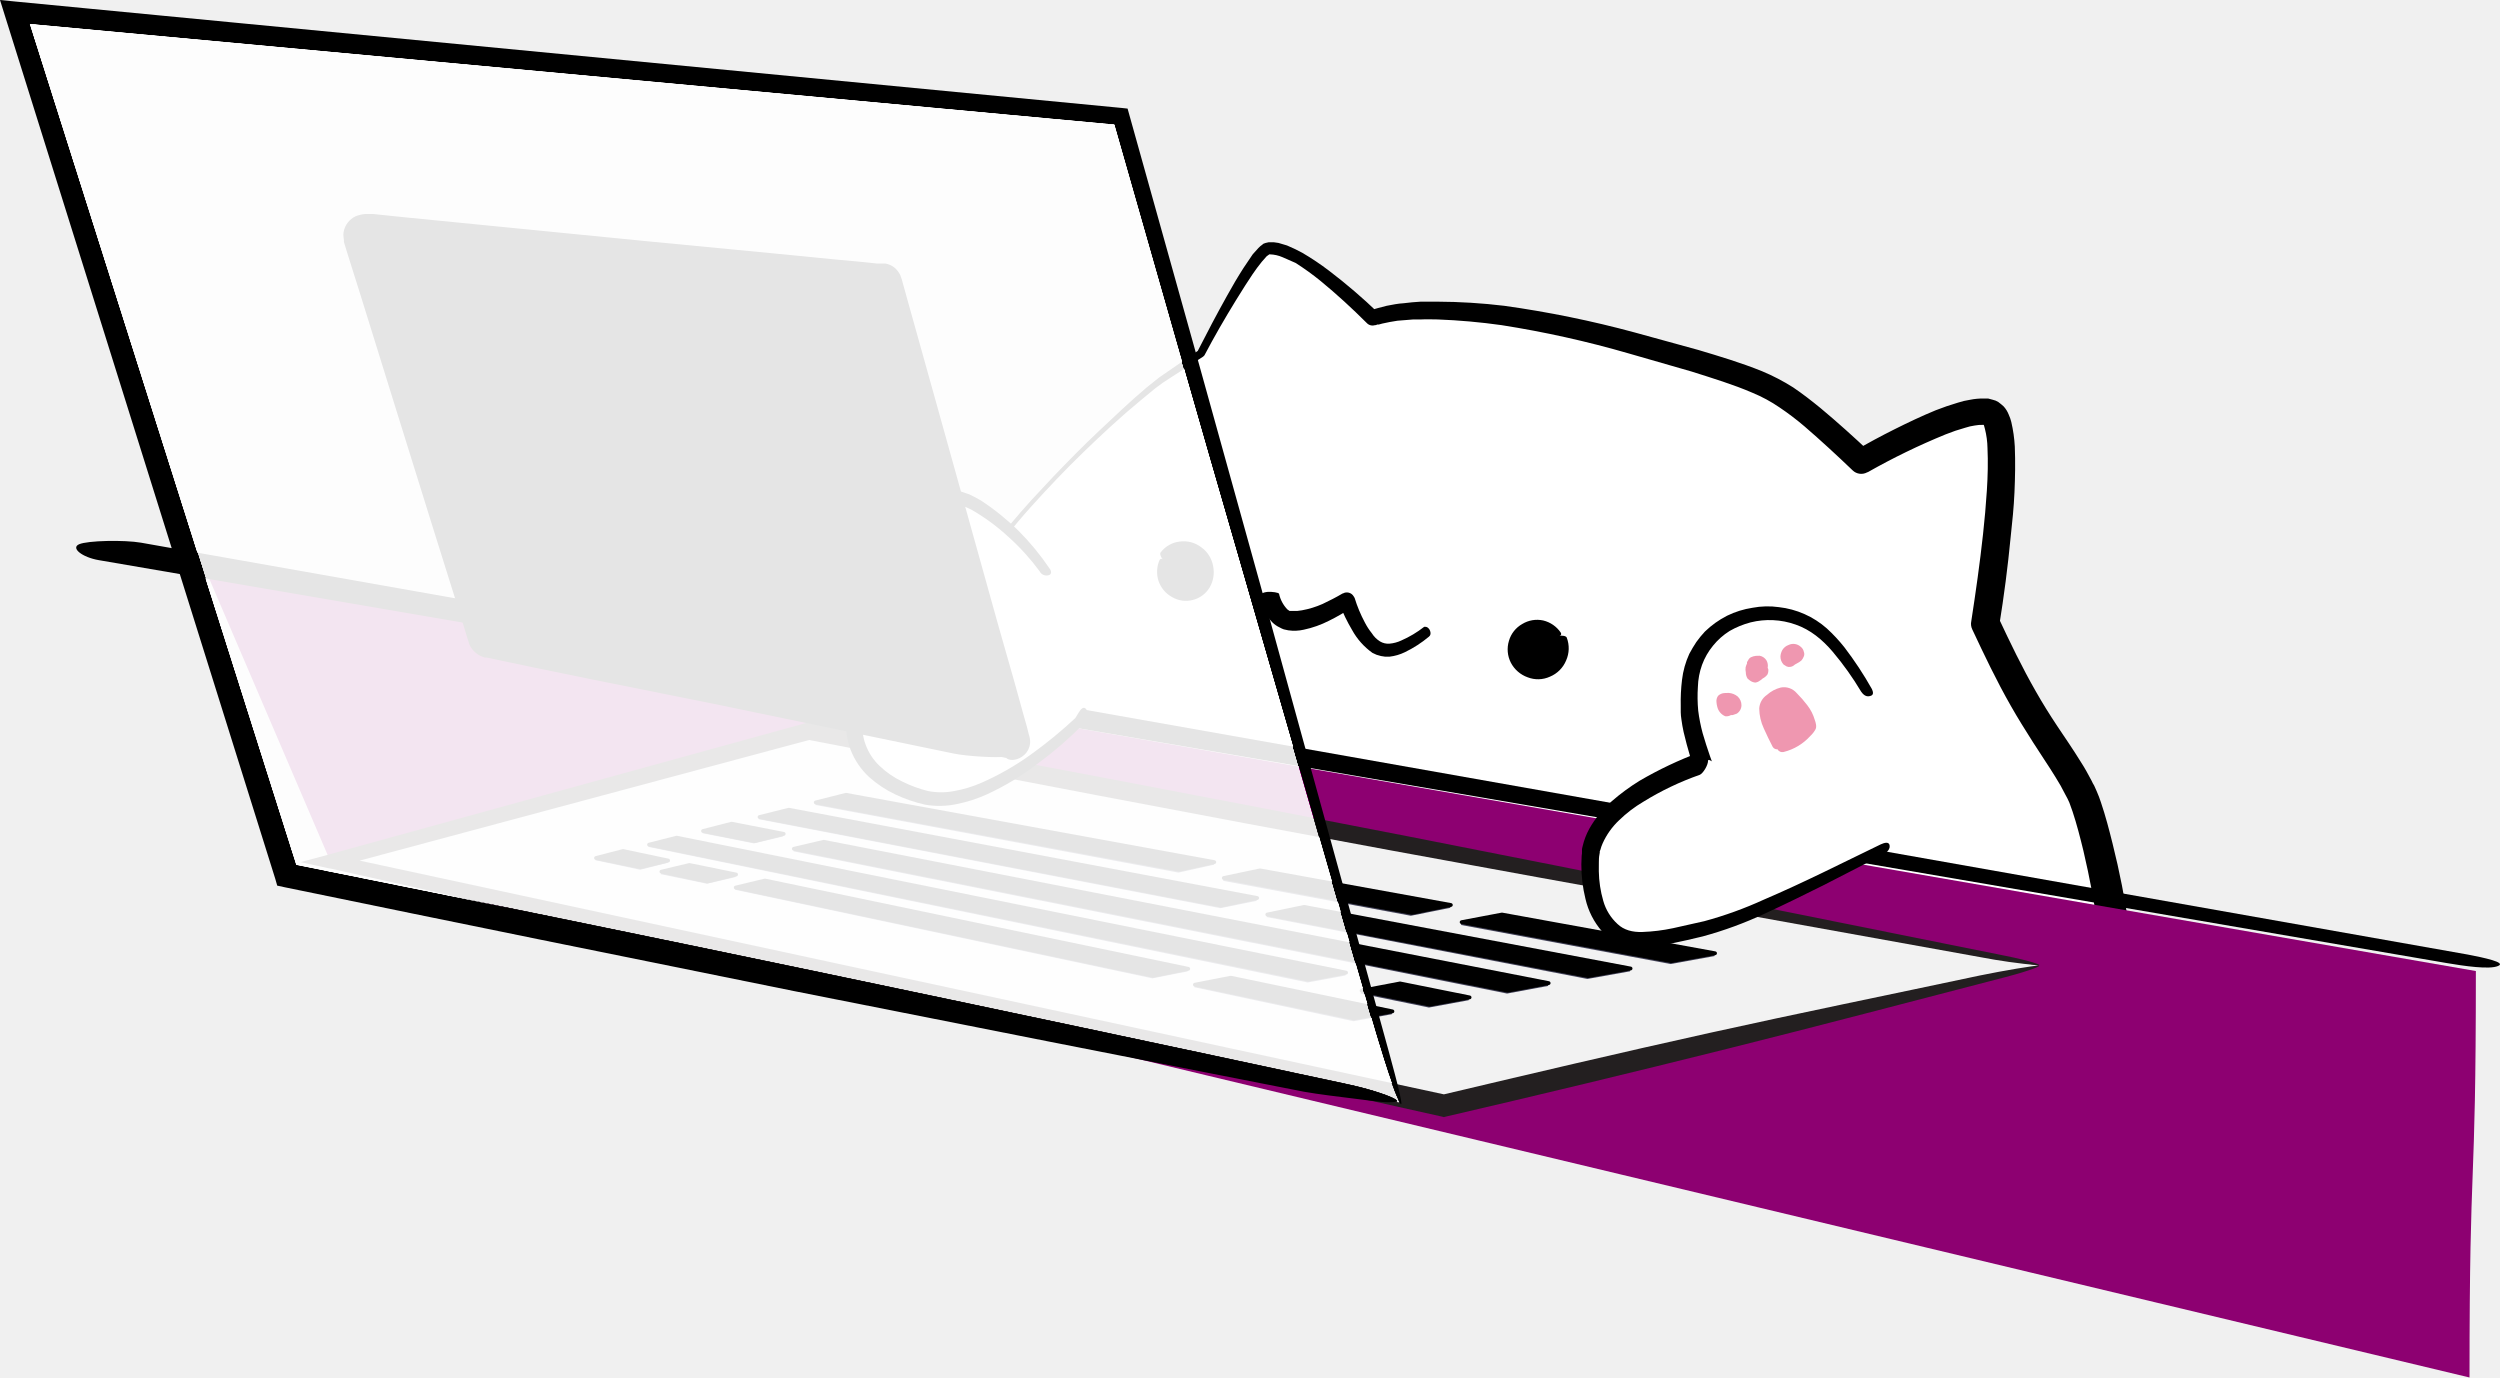
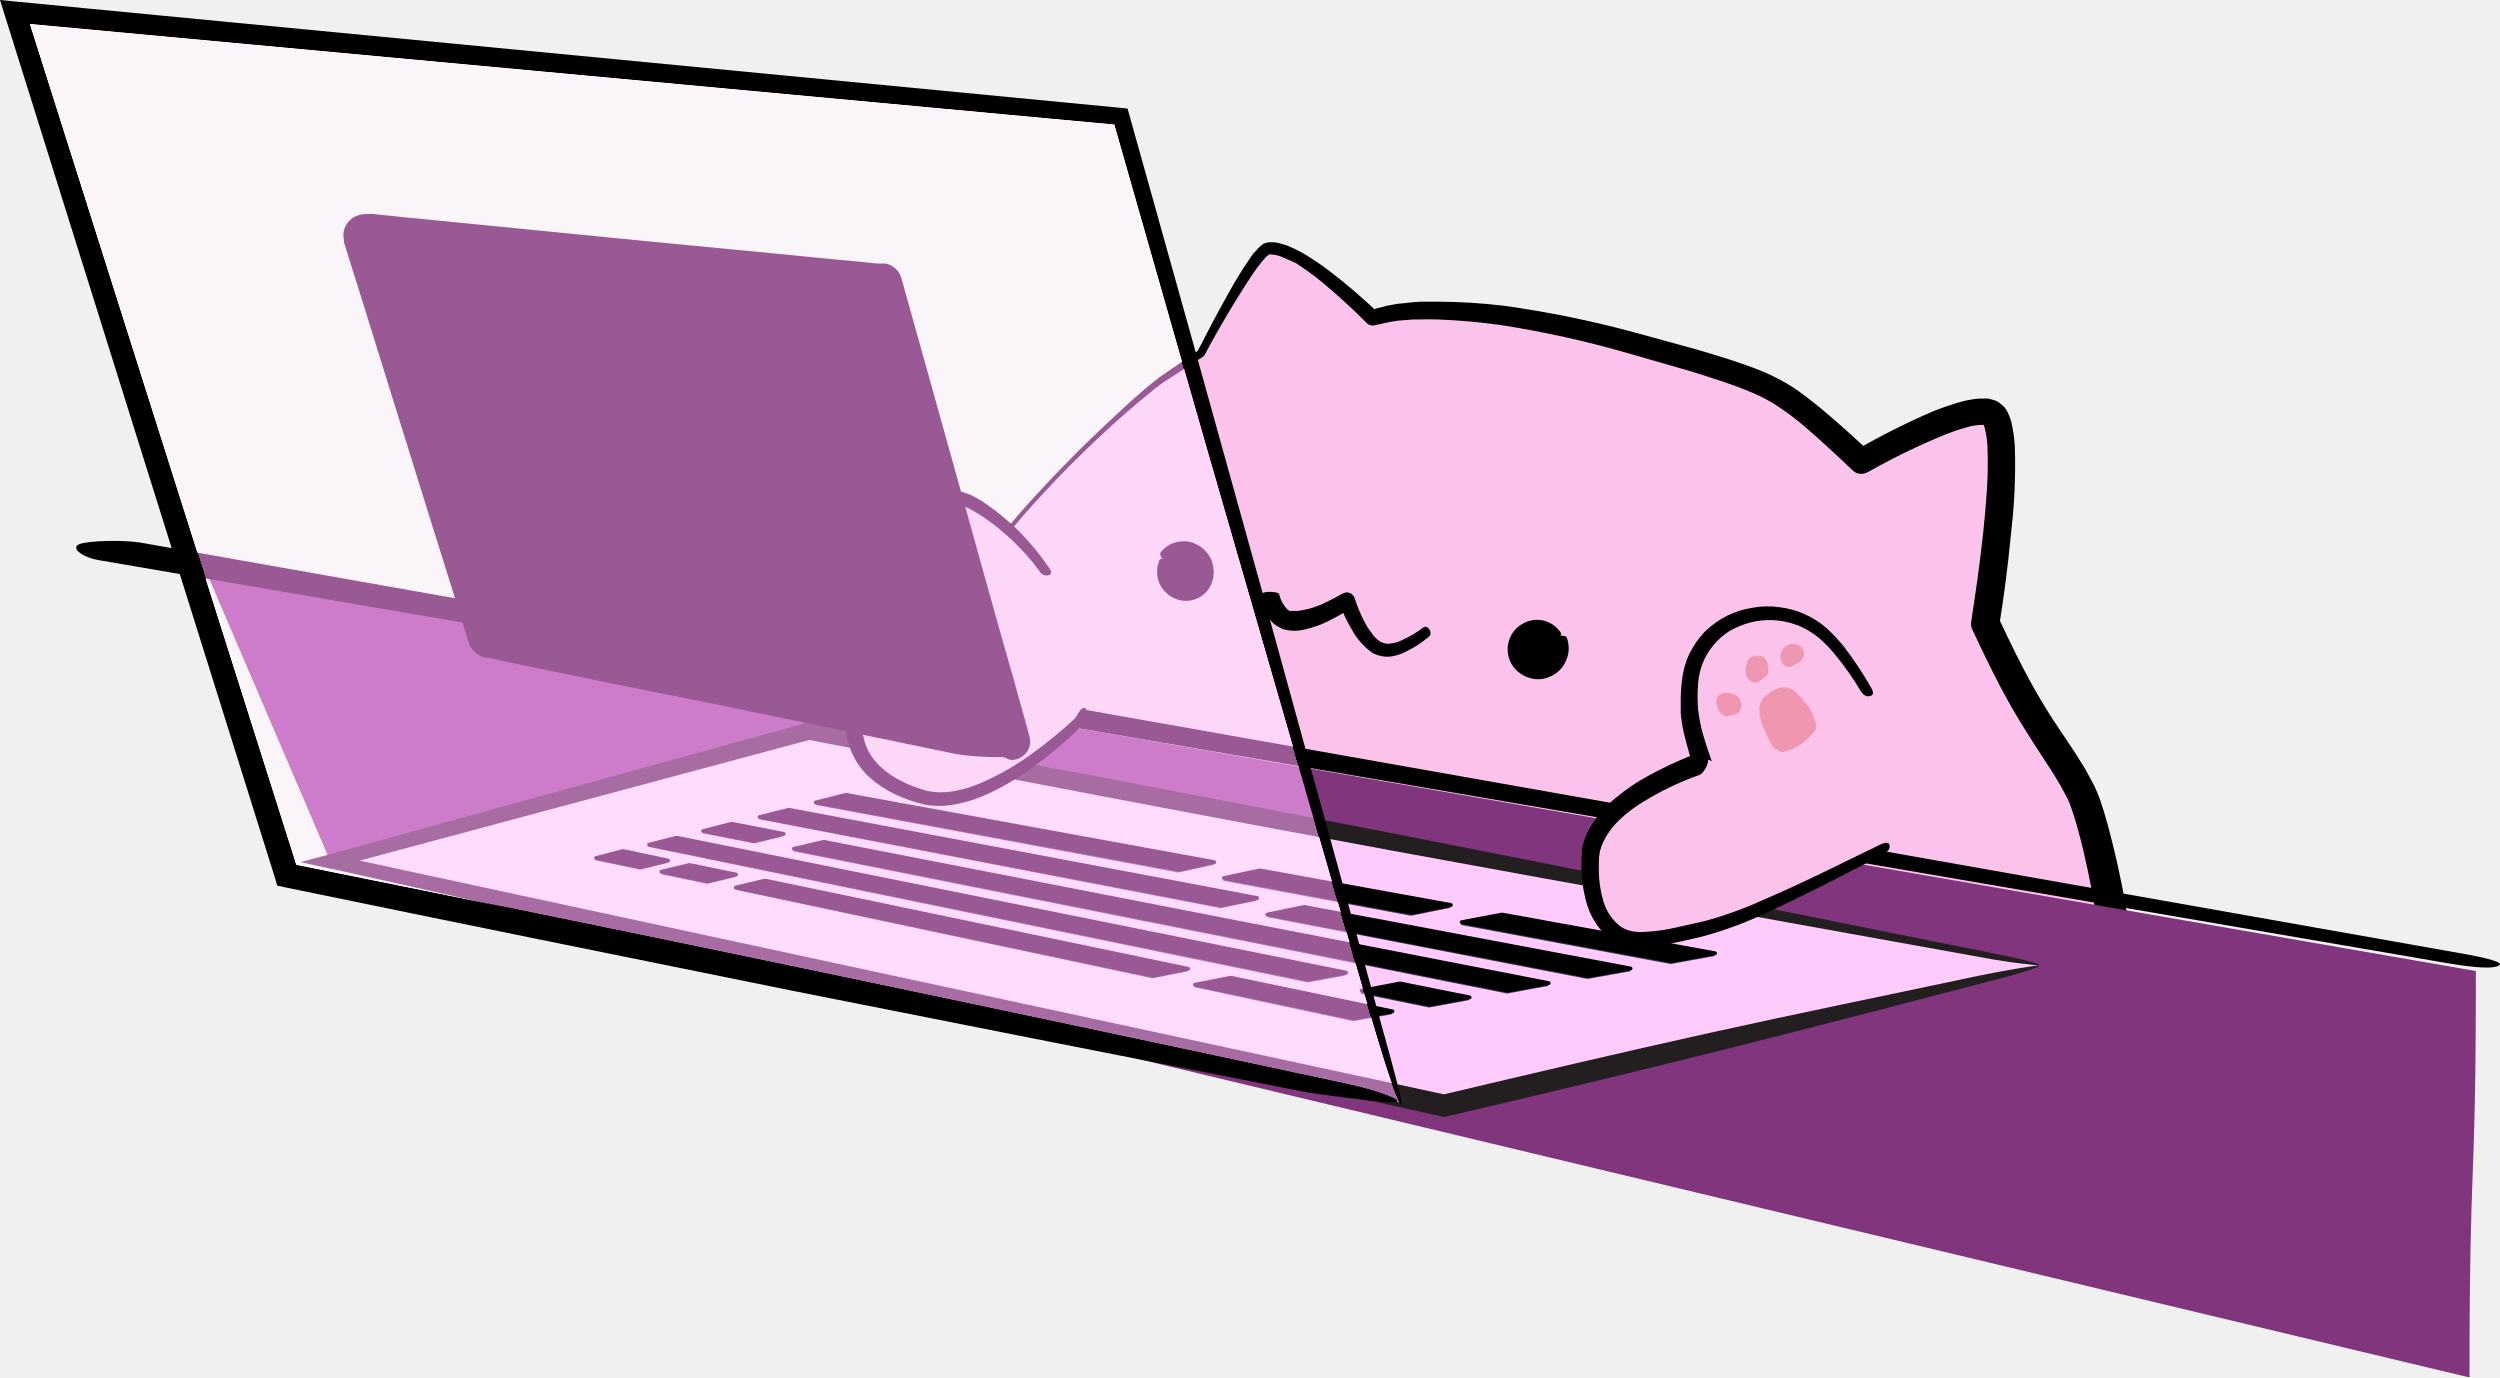
<svg xmlns="http://www.w3.org/2000/svg" xmlns:xlink="http://www.w3.org/1999/xlink" id="bongo-cat" viewBox="0 0 787.3 433.8">
  <defs>
    <symbol id="eye" data-name="eye" viewBox="0 0 19.2 18.7">
      <circle cx="9.4" cy="9.1" r="8" />
      <path d="M16.3,5.1a1.3,1.3,0,0,1-1.4-.3,7.2,7.2,0,0,0-4.5-2.6A7.2,7.2,0,0,0,5.5,3.5,6.8,6.8,0,0,0,2.8,7.8a6.8,6.8,0,0,0,1,4.8,6.2,6.2,0,0,0,4,2.7,6.1,6.1,0,0,0,4.6-.7,6.7,6.7,0,0,0,2.9-3.7,6.4,6.4,0,0,0-.5-4.5c-.1-.2.8-1,1.5-1.3s2.2,0,2.3.5a9.4,9.4,0,0,1-.2,7.2,9.4,9.4,0,0,1-5.1,5.1,9,9,0,0,1-7,.2A9.6,9.6,0,0,1,1,13.5,9.2,9.2,0,0,1,.4,6.6,8.9,8.9,0,0,1,4.6,1.3,9,9,0,0,1,11.2.2,9.3,9.3,0,0,1,16.7,4C16.9,4.3,17,4.8,16.3,5.1Z" />
    </symbol>
    <symbol id="paw-pads" data-name="paw-pads" viewBox="0 0 31.4 33.9">
      <path d="M6.8,16a3.7,3.7,0,0,1,1.1,2.8,3.2,3.2,0,0,1-1.6,2.6L5,21.8H4.4a2.8,2.8,0,0,1-1.8.3A4.2,4.2,0,0,1,.2,19.1,7.7,7.7,0,0,1,0,17.6a2.8,2.8,0,0,1,.6-2,3.2,3.2,0,0,1,2.1-.8H4A5,5,0,0,1,6.8,16Zm7.3-4.8a1.8,1.8,0,0,0,.7-.5l.7-.4a3.5,3.5,0,0,0,1.1-1,3.2,3.2,0,0,0,.3-1.4,1.4,1.4,0,0,0-.2-.6,3.4,3.4,0,0,0-.3-2.4,3.2,3.2,0,0,0-2.1-1.5H13.1a4.7,4.7,0,0,0-1.6.4,2,2,0,0,0-.9.9l-.4.6v.4a6.1,6.1,0,0,0-.5,1.2,4.3,4.3,0,0,0,0,1.6,3.5,3.5,0,0,0,.5,2l.7.6a3.3,3.3,0,0,0,1.7.7A3,3,0,0,0,14.1,11.2ZM22.7,7l.6.2h.3A2.3,2.3,0,0,0,25,6.8l.4-.3.6-.3a7.5,7.5,0,0,0,1.5-.9,4.2,4.2,0,0,0,.8-1.2,1.9,1.9,0,0,0,.1-1.5A2.6,2.6,0,0,0,27.5,1,3.5,3.5,0,0,0,23.6.3a3.8,3.8,0,0,0-2,1.5,4.8,4.8,0,0,0-.7,2,3.6,3.6,0,0,0,.9,2.6ZM31,24.1a13.5,13.5,0,0,0-2.2-4.7,36.6,36.6,0,0,0-3.2-3.9,5.3,5.3,0,0,0-5-1.9,10.5,10.5,0,0,0-4.5,2.2A5.6,5.6,0,0,0,13.5,20a15.1,15.1,0,0,0,1.2,6.3c.8,2,1.7,4,2.6,5.9a1.6,1.6,0,0,0,1.5.8,1.7,1.7,0,0,0,1.9.9,17.1,17.1,0,0,0,8.7-4.8,8.2,8.2,0,0,0,1.7-2C31.6,26.3,31.3,25,31,24.1Z" fill="#ef97b0" />
    </symbol>
  </defs>
  <g id="head">
    <g id="head__outline">
-       <path d="M303.2,186.3c4-7,14.8-20.2,20-26,17-19,34.6-34.9,43-41l12-8s16.6-32,21-33c9-2,33,22,33,22s20-9,79,7c41,11.1,47,14,57,22,7.5,6,18,16,18,16s33.7-19.5,41-15-2,66-2,66,5.9,12.9,11,22c9.1,16.2,13.6,20.2,19,31,3.6,7.2,8.4,28.5,10.5,43.5l-385-62Z" fill="#fff" />
+       <path d="M303.2,186.3c4-7,14.8-20.2,20-26,17-19,34.6-34.9,43-41l12-8s16.6-32,21-33c9-2,33,22,33,22s20-9,79,7c41,11.1,47,14,57,22,7.5,6,18,16,18,16s33.7-19.5,41-15-2,66-2,66,5.9,12.9,11,22c9.1,16.2,13.6,20.2,19,31,3.6,7.2,8.4,28.5,10.5,43.5l-385-62Z" fill="#fbc2eb" />
      <path d="M302.9,186.9c-1.2,3-5.9,12.6-9,18.8l-12.5,25.5-.6-1.2c32.2,4.8,64.4,9.2,96.6,13.6s64.4,8.9,96.5,13.7,64.3,9.7,96.4,14.9,64.1,10.5,96.2,15.8l-5.6,5.5c-1.2-8.5-2.8-17.1-4.8-25.6-1-4.1-2.1-8.4-3.4-12.3l-.5-1.4-.5-1.4-.6-1.3-.7-1.3a59.5,59.5,0,0,0-3.1-5.5c-2.2-3.6-4.7-7.2-7.1-11s-4.8-7.6-7-11.5c-4.5-7.9-8.3-15.9-12.1-24a4,4,0,0,1-.3-2.6h0c1.4-9.1,2.7-18.2,3.7-27.4.5-4.5.9-9.1,1.2-13.7s.4-9.1.2-13.4a26.4,26.4,0,0,0-.8-6,8.1,8.1,0,0,0-.3-1.1c-.1-.3-.2-.4-.1-.3h.3c0,.1.1.1,0,.1h-.6a11.9,11.9,0,0,0-2.5.2,16.3,16.3,0,0,0-3,.7,56.7,56.7,0,0,0-6.2,2.1,212.6,212.6,0,0,0-24.5,11.9h-.1a3.9,3.9,0,0,1-4.7-.6c-4.9-4.7-10-9.4-15.1-13.8a86.6,86.6,0,0,0-7.9-6,46.1,46.1,0,0,0-8.5-4.6c-6-2.6-12.6-4.6-19.2-6.7l-19.8-5.7a324.9,324.9,0,0,0-40-8.9,196.8,196.8,0,0,0-20.2-1.8c-1.7,0-3.4-.1-5.1,0h-2.5l-2.5.2-2.5.2-2.4.4-2.4.5-1.1.3h-.5l-.4.2H433a2.5,2.5,0,0,1-2.6-.7c-4.6-4.6-9.5-9.1-14.5-13.2a82.7,82.7,0,0,0-7.9-5.7L403.9,81a10.8,10.8,0,0,0-4-.9c-.1,0-.3,0-.3.1h0l-.7.5-1.5,1.7c-1,1.2-2,2.6-2.9,3.9s-3.6,5.5-5.3,8.3c-3.5,5.7-6.8,11.4-9.9,17.3h0l-.4.4-10.2,6.6a53.6,53.6,0,0,0-4.9,3.4l-4.6,3.8c-6.2,5.1-12.1,10.6-17.9,16.2s-11.3,11.4-16.7,17.4c-2.7,3-5.3,6.1-7.8,9.2s-5,6.3-7.4,9.5c-4.2,5.6-7,10-5.7,7.1a34.1,34.1,0,0,1,2.1-3.8l3.8-5.6c2.9-4,6.3-8.3,8.5-10.9s4.4-5.2,6.7-7.7l6.9-7.4c4.7-4.9,9.4-9.7,14.3-14.3s9.8-9.3,15-13.7l4-3.2,4.2-2.9,8.3-5.7-.4.4c3-5.9,6.1-11.8,9.4-17.7,1.6-2.9,3.3-5.8,5.1-8.6l2.9-4.3,1.8-2a7.5,7.5,0,0,1,1.3-1.1c.1-.2.6-.4,1-.5l.9-.2h1.7l1.4.2,2.7.8c1.7.7,3.3,1.5,4.8,2.3a84,84,0,0,1,8.5,5.7A175.7,175.7,0,0,1,434,98.5l-2.9-.6.8-.3.7-.2L434,97l2.7-.7,2.7-.5a23,23,0,0,1,2.6-.3l2.7-.3,2.7-.2h5.3a182.1,182.1,0,0,1,21,1.3,332.5,332.5,0,0,1,41.1,8.4l20,5.5c6.7,2,13.4,4,20.1,6.7a65.3,65.3,0,0,1,9.8,5.1c3.1,2.1,5.9,4.3,8.6,6.5,5.4,4.5,10.6,9.2,15.7,14l-4.8-.6c4.1-2.4,8.2-4.6,12.4-6.7s8.6-4.2,13-6c2.3-.9,4.6-1.7,7-2.4a23.4,23.4,0,0,1,3.8-.9,20,20,0,0,1,4.4-.4h1.3l1.5.4a5.1,5.1,0,0,1,1.7.7l.9.7.8.7a8.3,8.3,0,0,1,1.6,2.6,12.7,12.7,0,0,1,.8,2.3,44.6,44.6,0,0,1,1.1,7.7c.2,5,.1,9.7-.1,14.4s-.7,9.5-1.2,14.1c-.9,9.4-2.1,18.6-3.6,27.9l-.3-2.6c3.7,7.9,7.5,15.8,11.8,23.3,2.1,3.7,4.4,7.4,6.8,11s4.9,7.2,7.3,11.1c1.3,2,2.4,4,3.5,6.1a10.9,10.9,0,0,0,.8,1.5l.8,1.8.7,1.7.6,1.7c1.5,4.4,2.6,8.7,3.7,13.1a262,262,0,0,1,5.2,26.4,4.9,4.9,0,0,1-4.1,5.6h-1.5c-32.1-5-64.2-9.9-96.3-15.1s-64.1-10.6-96.1-16.1-64-11.4-96-17.4-63.9-11.9-95.9-17.4h-.1a.8.8,0,0,1-.6-.9v-.2l16.6-32.1C299.8,192.2,304.1,183.9,302.9,186.9Z" />
    </g>
    <g id="head__face">
      <g id="eyes">
        <use width="19.2" height="18.7" transform="translate(474.8 195.2)" xlink:href="#eye" />
        <use width="19.2" height="18.7" transform="matrix(-0.51, -0.85, 0.82, -0.5, 370.39, 192.59)" xlink:href="#eye" />
      </g>
      <g id="mouth">
-         <path d="M399.2,186.3c.9,3.6,2.6,7.8,6,9,6.4,2.3,19-6,19-6s4.1,12.4,10,15,10.7-1.7,16-6" fill="#fff" />
+         <path d="M399.2,186.3c.9,3.6,2.6,7.8,6,9,6.4,2.3,19-6,19-6s4.1,12.4,10,15,10.7-1.7,16-6" fill="#fbc2eb" />
        <path d="M450.2,198.3c.6,1.2.2,1.9-.2,2.2a36.7,36.7,0,0,1-7.6,4.9,14.9,14.9,0,0,1-4.8,1.4h-1.4l-1.3-.2-1.4-.4-1.3-.6a21.6,21.6,0,0,1-6.4-7.2,52.8,52.8,0,0,1-4-8.3l3.8,1.3a62.3,62.3,0,0,1-7.1,4.1,32.1,32.1,0,0,1-7.9,2.8,13.2,13.2,0,0,1-4.9.2l-1.4-.3a7.5,7.5,0,0,1-1.3-.6,7.9,7.9,0,0,1-2.3-1.6,16.8,16.8,0,0,1-2.9-4,24.1,24.1,0,0,1-1.6-4.2c-.1-.5,1.6-1.3,3-1.4s3.5.2,3.6.6a10.3,10.3,0,0,0,2.6,4.9l.7.5h2.4l1.5-.2a28.4,28.4,0,0,0,6.5-2c2.1-1,4.3-2.1,6.3-3.3h.1a2.5,2.5,0,0,1,3.4.9l.3.5a43.1,43.1,0,0,0,3.2,7.7,19.8,19.8,0,0,0,2.2,3.4,8.1,8.1,0,0,0,2.6,2.6,5,5,0,0,0,3,.7,10.8,10.8,0,0,0,3.7-1,33.4,33.4,0,0,0,7.2-4.3C448.8,197.4,449.5,197.2,450.2,198.3Z" />
      </g>
    </g>
  </g>
  <g id="table">
-     <path d="M65.7,181.8l714,124c0,74-2,54-2,128l-673-161Z" fill="#8D0071" />
+     <path d="M65.7,181.8l714,124c0,74-2,54-2,128l-673-161Z" fill="#81357D" />
    <path d="M786.7,304.2c-2.7,1.2-10.8,0-16.1-.9L31.1,176.4c-5.2-.9-8.9-3.8-6.2-5s14.3-1.4,19.5-.5L777.1,300.6C782.3,301.6,789.4,303.1,786.7,304.2Z" />
  </g>
  <g id="laptop">
    <g id="laptop__base">
-       <polygon points="641.9 304.1 454.7 348.2 103.8 271.3 254.6 230.3 641.9 304.1" fill="#f2f2f2" />
+       <polygon points="641.9 304.1 454.7 348.2 103.8 271.3 254.6 230.3 641.9 304.1" fill="#FFCAFC" />
      <path d="M641.9,304.1c1.5-.1-2.3,1.5-10.3,3.6-28.9,7.5-58.1,15.2-87.7,22.6s-59.1,14.5-88.4,21.3l-.8.2-.8-.2-349.5-78-1.1-.2-8.7-1.9,8.6-2.3,150.6-41.5.6-.2h.7c62.5,11.7,125.5,23.6,188.4,35.9s125.6,25.1,188,37.6c8,1.6,11.9,3,10.4,3a185.6,185.6,0,0,1-18.4-2.6c-61.9-11.2-123.6-22.2-185-33.5s-122.7-23.1-184.4-35h1.2L104.4,273.4h-.1v-4.3l351.2,75.7h-1.5c28.3-6.7,56.3-13.3,84.3-19.5s56.5-12,85.2-18.1C631.3,305.6,640.4,304.1,641.9,304.1Z" fill="#231f20" />
    </g>
    <g id="laptop__keyboard">
      <polygon points="371.1 274.8 256.8 253.5 257 252.7 266.2 251.1 382.4 271.5 382.3 272.3 371.1 274.8" fill="#3e3e54" />
      <polygon points="237.4 265.6 221.3 262.4 221.4 261.7 230.2 260.2 246.8 262.6 246.6 263.4 237.4 265.6" fill="#3e3e54" />
      <polygon points="474.6 312.9 249.9 268.1 250.1 267.3 259.2 265.8 487.7 309.6 487.5 310.5 474.6 312.9" fill="#3e3e54" />
      <polygon points="411.8 309.4 204.2 266.7 204.4 266 212.9 264.5 423.9 306.3 423.7 307.2 411.8 309.4" fill="#3e3e54" />
      <polygon points="450 317.3 428.5 312.9 428.8 312 440.7 310.6 462.7 314.1 462.5 315 450 317.3" fill="#3e3e54" />
      <polygon points="201.6 273.9 187.5 270.9 187.7 270.2 196 268.7 210.4 271 210.3 271.7 201.6 273.9" fill="#3e3e54" />
      <polygon points="222.6 278.3 208.1 275.3 208.3 274.5 216.9 273.1 231.8 275.4 231.6 276.2 222.6 278.3" fill="#3e3e54" />
      <polygon points="362.9 308.1 231.5 280.2 231.7 279.5 240.7 278.1 374.2 305.1 374 305.9 362.9 308.1" fill="#3e3e54" />
      <polygon points="444.3 288.4 385.2 277.4 385.4 276.5 396.6 274.9 456.9 285.1 456.7 285.9 444.3 288.4" fill="#3e3e54" />
      <polygon points="526.1 303.6 460.1 291.3 460.3 290.4 472.8 288.9 540.1 300.2 539.9 301.1 526.1 303.6" fill="#3e3e54" />
      <polygon points="426.2 321.6 376.1 310.9 376.3 310.1 387.4 308.7 438.5 318.5 438.3 319.4 426.2 321.6" fill="#3e3e54" />
      <g>
        <polygon points="410.6 286.5 399.1 288 398.9 288.8 499.9 308.3 513.3 305.9 513.5 305 410.6 286.5" fill="#3e3e54" />
        <polygon points="395.7 283.7 395.9 282.8 248.2 255.7 239.2 257.3 239 258 384.3 286 395.7 283.7" fill="#3e3e54" />
      </g>
      <polygon points="371.3 273.9 256.9 252.7 266.4 250.3 382.4 271.5 371.3 273.9" stroke="#000" stroke-linecap="round" stroke-linejoin="round" stroke-width="1.2" />
      <polygon points="237.6 264.9 221.4 261.7 230.4 259.4 246.8 262.6 237.6 264.9" stroke="#000" stroke-linecap="round" stroke-linejoin="round" stroke-width="1.2" />
      <polygon points="474.8 312 250 267.3 259.4 265.1 487.7 309.6 474.8 312" stroke="#000" stroke-linecap="round" stroke-linejoin="round" stroke-width="1.2" />
      <polygon points="412 308.5 204.4 266 213.1 263.8 423.9 306.3 412 308.5" stroke="#000" stroke-linecap="round" stroke-linejoin="round" stroke-width="1.2" />
      <polygon points="450.2 316.4 428.8 312 440.9 309.7 462.8 314.1 450.2 316.4" stroke="#000" stroke-linecap="round" stroke-linejoin="round" stroke-width="1.2" />
      <polygon points="201.7 273.1 187.7 270.2 196.2 268 210.4 271 201.7 273.1" stroke="#000" stroke-linecap="round" stroke-linejoin="round" stroke-width="1.2" />
      <polygon points="222.8 277.6 208.3 274.5 217.1 272.4 231.8 275.4 222.8 277.6" stroke="#000" stroke-linecap="round" stroke-linejoin="round" stroke-width="1.2" />
      <polygon points="363.1 307.3 231.7 279.5 240.9 277.3 374.2 305.1 363.1 307.3" stroke="#000" stroke-linecap="round" stroke-linejoin="round" stroke-width="1.2" />
      <polygon points="444.6 287.5 385.4 276.5 396.8 274.1 456.9 285 444.6 287.5" stroke="#000" stroke-linecap="round" stroke-linejoin="round" stroke-width="1.2" />
      <polygon points="526.3 302.7 460.3 290.4 473 288 540.1 300.2 526.3 302.7" stroke="#000" stroke-linecap="round" stroke-linejoin="round" stroke-width="1.2" />
      <polygon points="426.4 320.7 376.3 310.1 387.6 307.9 438.5 318.5 426.4 320.7" stroke="#000" stroke-linecap="round" stroke-linejoin="round" stroke-width="1.2" />
      <g>
        <polygon points="410.7 285.6 399.1 288 500.1 307.4 513.5 305 410.7 285.6" stroke="#000" stroke-linecap="round" stroke-linejoin="round" stroke-width="1.2" />
        <polygon points="395.9 282.8 248.4 255 239.2 257.3 384.5 285.2 395.9 282.8" stroke="#000" stroke-linecap="round" stroke-linejoin="round" stroke-width="1.2" />
      </g>
    </g>
    <g id="paw-right">
      <g id="paw-right--down">
-         <path d="M293.2,191.3l10-7s-18.4,11.1-24,20-13,20.4-9,31c4.7,12.4,20.5,15.7,22,16,20,3.8,47.8-24.3,47.8-24.3s1.9-3.3,2.2-3.7" fill="#fff" />
+         <path d="M293.2,191.3l10-7s-18.4,11.1-24,20-13,20.4-9,31c4.7,12.4,20.5,15.7,22,16,20,3.8,47.8-24.3,47.8-24.3s1.9-3.3,2.2-3.7" fill="#fbc2eb" />
        <path d="M342.1,223.4c.9,1.2.2,2.8-.3,3.7l-.4.7-.3.3a118.1,118.1,0,0,1-14.2,12.3,83.2,83.2,0,0,1-16.2,9.8,43.9,43.9,0,0,1-9.3,3,26.3,26.3,0,0,1-10.1.2,44.5,44.5,0,0,1-9.3-3.2,34.2,34.2,0,0,1-8.3-5.5,23,23,0,0,1-5.8-8.5,21.3,21.3,0,0,1-1.3-10.3,34.9,34.9,0,0,1,2.7-9.7,76.1,76.1,0,0,1,4.5-8.5l2.4-4,.6-1,.8-1.1a15.6,15.6,0,0,1,1.6-2,49.9,49.9,0,0,1,7-6.8,136.1,136.1,0,0,1,15.3-11.2,3.1,3.1,0,0,1,4.4,1,3,3,0,0,1-.8,4.2H305l-8.6,6.2c-.9.6-2.7-.5-3.1-1.9s.5-4.4,1.5-5l6.6-4.5,3.5,5.3A131.9,131.9,0,0,0,290,197.4a52.7,52.7,0,0,0-6.4,6,6.5,6.5,0,0,0-1.3,1.6l-.6.8-.7,1-2.4,3.8c-1.6,2.6-3.1,5.2-4.4,7.8a27.7,27.7,0,0,0-2.4,8.1,15.6,15.6,0,0,0,.8,8,17.4,17.4,0,0,0,4.4,6.7,27.2,27.2,0,0,0,7.1,4.9,39.5,39.5,0,0,0,8.1,3,21.6,21.6,0,0,0,8.4,0,37.8,37.8,0,0,0,8.5-2.6,84.9,84.9,0,0,0,15.7-9,142.4,142.4,0,0,0,14.1-11.6l-.3.3,1.1-1.8C340.3,223.4,341.3,222.2,342.1,223.4Z" />
      </g>
      <g id="paw-right--up">
        <g>
-           <path d="M282.2,215.2c-1.6-1.6-12.8-17.9-14-34.3-.1-2.5,1.7-16,12.9-22.4s22.3-1.9,26.2.4c12.2,7.3,21.2,19.1,22.8,22.4" fill="#fff" />
+           <path d="M282.2,215.2c-1.6-1.6-12.8-17.9-14-34.3-.1-2.5,1.7-16,12.9-22.4s22.3-1.9,26.2.4c12.2,7.3,21.2,19.1,22.8,22.4" fill="#fbc2eb" />
          <path d="M330,181.2a2.4,2.4,0,0,1-2.6-1.3,71.4,71.4,0,0,0-9.8-10.8,64,64,0,0,0-11.7-8.6,26.3,26.3,0,0,0-6.5-2.3,26.9,26.9,0,0,0-6.9-.6,24.9,24.9,0,0,0-6.7,1.3,20.8,20.8,0,0,0-5.8,3.3,23.1,23.1,0,0,0-7.6,11,32.5,32.5,0,0,0-1.4,6.6,6.6,6.6,0,0,0,.1,1.4l.2,1.8c.1,1.2.4,2.3.6,3.5a65,65,0,0,0,4.8,13.4c1,2.2,2.2,4.3,3.4,6.4a43.1,43.1,0,0,0,3.9,5.9.6.6,0,0,1,0,.6c0,.2-.2.4-.4.7a5.7,5.7,0,0,1-1.5,1.6c-1.3.6-4.1.1-4.6-.6a89.5,89.5,0,0,1-7.2-13.7,63.7,63.7,0,0,1-4.3-14.9,25.7,25.7,0,0,1-.5-4c0-.3-.1-.6-.1-1v-1.2a12.5,12.5,0,0,1,.2-2.1,35.2,35.2,0,0,1,2.4-7.8,28.6,28.6,0,0,1,4.1-6.9,24.6,24.6,0,0,1,6.1-5.5,26.2,26.2,0,0,1,15.5-4.2,28.9,28.9,0,0,1,7.8,1.2l3.8,1.3,1.8.9,1.8,1a78.2,78.2,0,0,1,11.9,9.6,80.2,80.2,0,0,1,9.7,11.8C331.1,179.7,331.4,181,330,181.2Z" />
        </g>
        <use width="31.4" height="33.93" transform="translate(273.2 166.1) rotate(-5.6)" xlink:href="#paw-pads" />
      </g>
    </g>
    <g id="laptop__terminal">
      <path d="M316.9,238.7,153.5,205.2a5.1,5.1,0,0,1-4-3.5L109.8,75.4c-1-3.3,1.9-6.6,5.6-6.3L277.9,84.5a5.2,5.2,0,0,1,4.6,3.7l40.7,144.4C324.2,236.2,320.8,239.5,316.9,238.7Z" />
      <path d="M317.3,238.7a7.9,7.9,0,0,0,2.2-.7,5,5,0,0,0,2.2-1.9,3.7,3.7,0,0,0,.6-2.9l-.3-.8-.2-.9a15.4,15.4,0,0,1-.5-1.7L300,154.6l-10.7-37.5L284,98.3l-2.6-9.4a7.9,7.9,0,0,0-.4-.9,4.3,4.3,0,0,0-.4-.7,3.3,3.3,0,0,0-1.5-1.1l-.9-.3h-1.1l-2.4-.2L119.2,71.2l-2.4-.3h-2.2a3.3,3.3,0,0,0-2.8,1.6,2.4,2.4,0,0,0-.5,1.4v.8c.1.1.1.2.1.4l.2.6,1.5,4.6L119,98.8l11.8,37.3,11.7,37.2,5.9,18.6,2.9,9.3a3.4,3.4,0,0,0,2.2,2h1l1.2.3,2.4.4,153,31.1c4.3.9,7.4,2.9,5.2,3.3s-11.7-.1-16-1l-75.8-15.7L186.6,214l-19-3.9-9.5-2-4.7-1h-.7l-.8-.3a6.1,6.1,0,0,1-1.4-.7,7.6,7.6,0,0,1-2.3-2.4l-.4-.8a1.9,1.9,0,0,1-.2-.7l-.4-1.2-.7-2.3-1.4-4.6-2.9-9.2-5.8-18.5-11.5-36.9-11.5-37-2.9-9.2L109,78.5l-.7-2.3v-.6c0-.3-.1-.6-.1-.8a4.8,4.8,0,0,1,0-1.7,6.8,6.8,0,0,1,3.8-5,10.1,10.1,0,0,1,3-.7h2.6l9.6,1L204.1,76l38.5,3.7,19.3,1.9,9.6.9,4.8.5h2.6a6.6,6.6,0,0,1,2.7,1.2,7.2,7.2,0,0,1,1.9,2.4,12.1,12.1,0,0,1,.5,1.4l.3,1.1,1.3,4.7,2.6,9.3,5.2,18.6,10.4,37.3,10.4,37.3,5.3,18.6,2.6,9.4,1.3,4.6.6,2.4a7,7,0,0,1,.4,2.7,5.7,5.7,0,0,1-1.8,3.7,5.9,5.9,0,0,1-3.4,1.6,3.5,3.5,0,0,1-2.1-.4C316.7,239,316.8,238.9,317.3,238.7Z" />
    </g>
    <g id="laptop__terminal_code_scene">
      <g id="laptop__code">
-         <g stroke="#3DE0E8" stroke-width="6" transform="matrix(-1 0 0 1 278 103)">
+         <g stroke="#FF9B97" stroke-width="6" transform="matrix(-1 0 0 1 278 103)">
          <g id="f3" transform="translate(0 76)">
            <path class="typing-animation" id="f3-l9" d="M8,25L8,25" stroke-dasharray="60,10" />
            <path class="typing-animation" id="f3-l8" d="M8,13L8,13" stroke-dasharray="50,10" />
            <path class="typing-animation" id="f3-l7" d="M0,1L0,1" stroke-dasharray="25,10" />
          </g>
          <g id="f2" transform="translate(0 38)">
            <path class="typing-animation" id="f2-l6" d="M8,25L8,25" stroke-dasharray="40,10" />
            <path class="typing-animation" id="f2-l5" d="M8,13L8,13" stroke-dasharray="60,10" />
            <path class="typing-animation" id="f2-l4" d="M0,1L0,1" stroke-dasharray="30,10" />
          </g>
          <g id="f1">
            <path class="typing-animation" id="f1-l3" d="M8,25L8,25" stroke-dasharray="60,10" />
            <path class="typing-animation" id="f1-l2" d="M8,13L8,13" stroke-dasharray="60,10" />
            <path class="typing-animation" id="f1-l1" d="M0,1L0,1" stroke-dasharray="60,10" />
          </g>
        </g>
      </g>
    </g>
    <g id="laptop__cover" style="mix-blend-mode: hard-light;">
-       <polygon points="440.7 347.2 90.3 275.6 4.7 3.8 353 36.7 440.7 347.2" fill="#f2f2f2" />
+       <polygon points="440.7 347.2 90.3 275.6 4.7 3.8 353 36.7 440.7 347.2" fill="#FFCAFC" opacity="0.6" />
      <path d="M440.4,346.4c-2.5-5.3-6.5-18.8-9-27.4L390.7,178c-13.6-46.8-26.9-93.7-40.3-140.6l2.3,2L4.4,7.1,7.9,2.8,94,274.5l-2.9-2.6q83.7,16.8,166.8,34.2t166.8,35.4c8.8,1.9,17.5,5.1,14.7,5.5s-6.3-.2-12-.9-12.3-1.5-16.8-2.3Q330.5,328.1,250,312.1c-53.5-10.8-107.1-21.7-160.4-32.7l-2.3-.5-.6-2.1L1.5,4.8,0,0,5,.5,353.3,34l1.8.2.5,1.8q20.7,73.8,41.2,147.8l40.6,147.5C439.8,340.1,442.9,351.7,440.4,346.4Z" />
    </g>
  </g>
  <g id="paw-left">
    <g id="paw-left--up">
      <g>
-         <path d="M545.4,261.9c-7.1-13-12.9-31.1-13.3-37.6-.6-9,0-15.6,5.2-22.2s15-9.8,22.7-8.8a26.7,26.7,0,0,1,17.3,9.4c5.3,5.8,9.4,12.9,11.6,16.6" fill="#fff" />
+         <path d="M545.4,261.9c-7.1-13-12.9-31.1-13.3-37.6-.6-9,0-15.6,5.2-22.2s15-9.8,22.7-8.8a26.7,26.7,0,0,1,17.3,9.4c5.3,5.8,9.4,12.9,11.6,16.6" fill="#fbc2eb" />
        <path d="M588.9,219.2c-1.4.4-2.3-.7-2.8-1.4a93.9,93.9,0,0,0-8.9-12.5c-3.3-3.9-7.1-7-11.7-8.6a24.2,24.2,0,0,0-7.1-1.4,24.5,24.5,0,0,0-7.1.7,27,27,0,0,0-6.6,2.7,21,21,0,0,0-5.2,4.6,20.6,20.6,0,0,0-3.5,6.1,22.2,22.2,0,0,0-1.3,6.9,47.3,47.3,0,0,0,.1,7.5,52.2,52.2,0,0,0,1.4,7.1c1.4,4.8,3.1,9.7,5,14.4a147.7,147.7,0,0,0,6.5,13.9c.4.7-1,2.3-2.4,2.6s-4-.6-4.4-1.4c-2.3-4.8-4.3-9.7-6.1-14.6a128.8,128.8,0,0,1-4.6-15.3c-.3-1.3-.5-2.6-.7-4a16.4,16.4,0,0,1-.2-2.2v-2a57,57,0,0,1,.4-8.2,27.2,27.2,0,0,1,2.3-8.2c.7-1.3,1.4-2.5,2.2-3.7l1.3-1.7,1.4-1.6a28.8,28.8,0,0,1,7-5,27.6,27.6,0,0,1,8-2.5,25.6,25.6,0,0,1,8.3-.2,27.4,27.4,0,0,1,15.1,6.7,50.6,50.6,0,0,1,5.5,5.9,111.3,111.3,0,0,1,8.7,13.2C589.8,217.7,590.3,218.9,588.9,219.2Z" />
      </g>
      <use width="31.4" height="33.93" transform="matrix(0.99, -0.03, 0.04, 1, 539.85, 203.52)" xlink:href="#paw-pads" />
    </g>
    <g id="paw-left--down">
-       <path d="M538.2,239.3c-3.2,1.6-33,10.8-37,28-.4,1.8-2.1,18.9,7,26,5.5,4.3,12.7,2.8,25,0,10.3-2.3,19-5.8,40-16,9.1-4.4,16.6-8.2,22-11" fill="#fff" />
+       <path d="M538.2,239.3c-3.2,1.6-33,10.8-37,28-.4,1.8-2.1,18.9,7,26,5.5,4.3,12.7,2.8,25,0,10.3-2.3,19-5.8,40-16,9.1-4.4,16.6-8.2,22-11" fill="#fbc2eb" />
      <path d="M595.1,266.4c.1,1.4-1.4,2.4-2.4,2.9l-18.3,9.4c-6.2,3.1-12.3,6.1-18.6,9a120.8,120.8,0,0,1-19.6,7.2l-5.1,1.2-5.1,1.1a43.4,43.4,0,0,1-5.2.9,33.8,33.8,0,0,1-5.6.3,17.8,17.8,0,0,1-5.8-1.5,6.1,6.1,0,0,1-1.4-.7l-1.3-.9-2.2-2a23.6,23.6,0,0,1-5.2-10.2,44.5,44.5,0,0,1-1.3-10.9c0-.9.1-1.8.1-2.7a6.6,6.6,0,0,0,.1-1.4v-.7c.1-.3.1-.7.2-.9a21.6,21.6,0,0,1,2.1-5.5,33.4,33.4,0,0,1,7.1-8.7,67.1,67.1,0,0,1,8.7-6.4,121.7,121.7,0,0,1,19-9,1.5,1.5,0,0,1,1.7.6,3.4,3.4,0,0,1,.9,1.9c.1,1.5-1.6,4.2-2.6,4.6a91.1,91.1,0,0,0-17.8,8.5,40.1,40.1,0,0,0-7.6,5.8,22.8,22.8,0,0,0-5.2,7.3l-.4,1-.3,1a1.7,1.7,0,0,0-.2.5v.4c-.1.4-.1.8-.2,1.2s-.1,3.1-.1,4.7a35.4,35.4,0,0,0,1.4,9.3,15.6,15.6,0,0,0,4.5,7.3c2,1.9,4.7,2.6,7.8,2.5a55.9,55.9,0,0,0,9.7-1.2l4.9-1.1,4.9-1.1a121,121,0,0,0,18.8-6.8c12.4-5.3,24.6-11.5,36.8-17.4C593.4,265.4,595,264.9,595.1,266.4Z" />
    </g>
  </g>
</svg>
